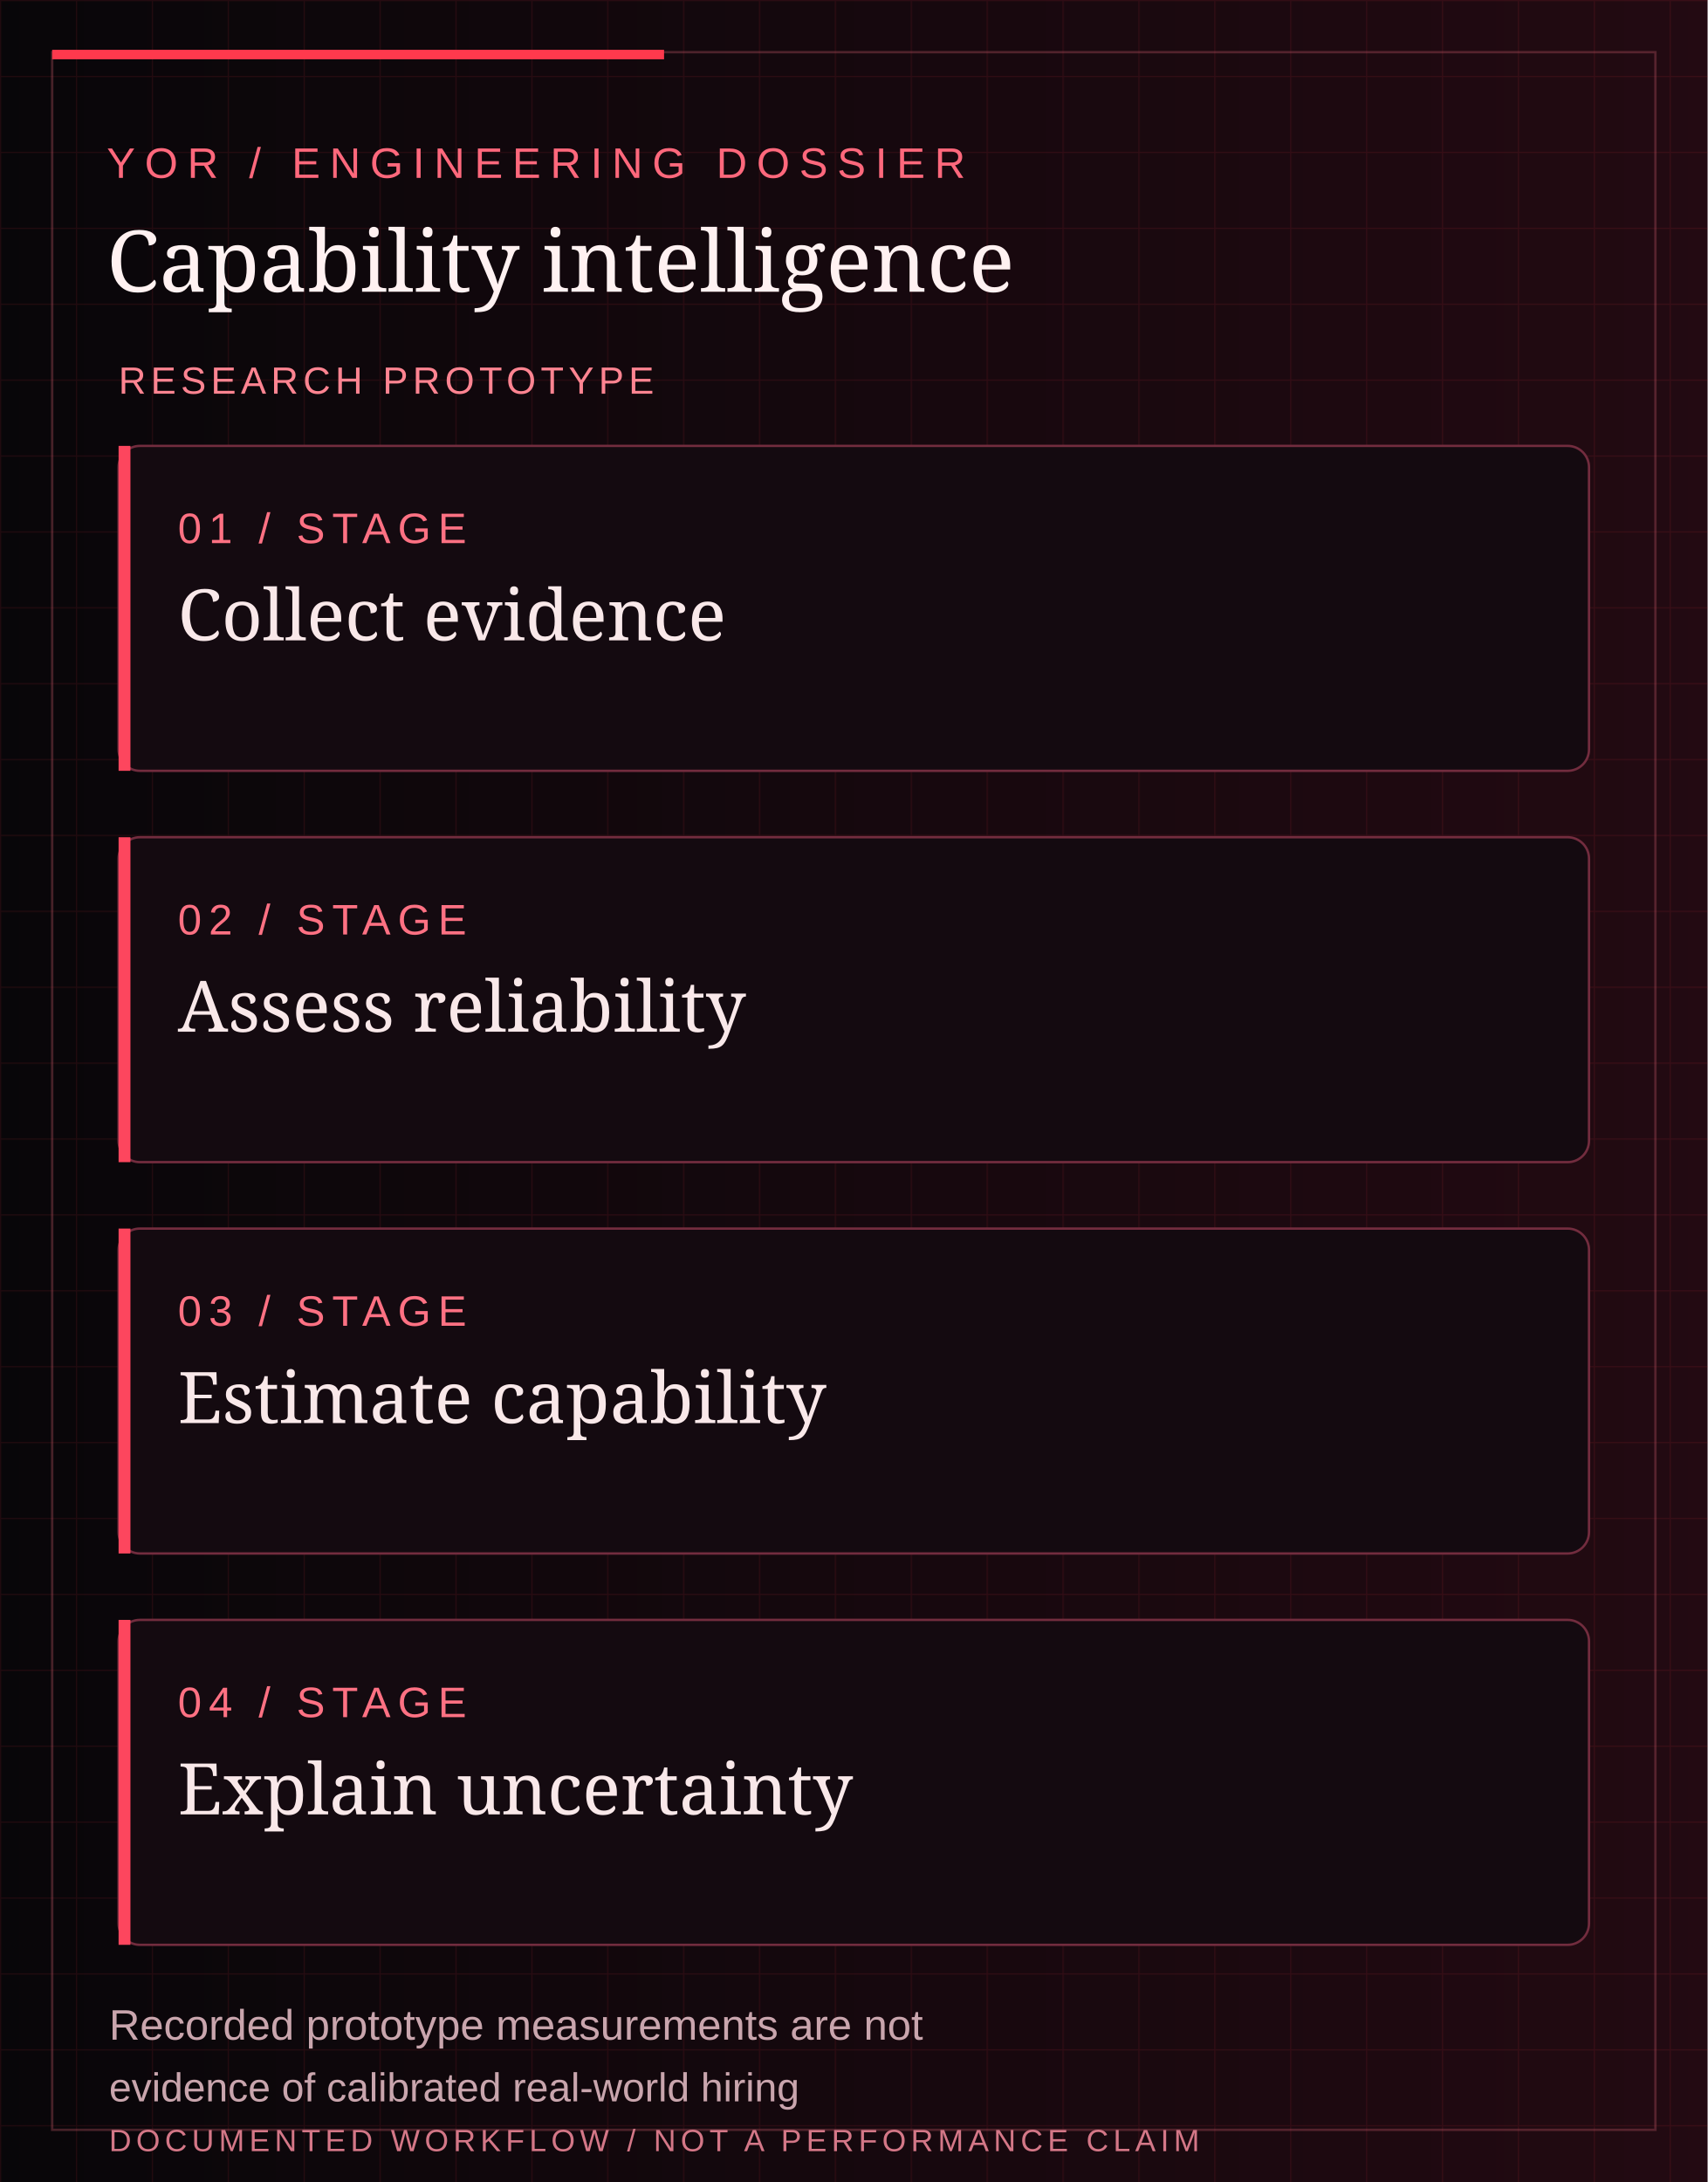
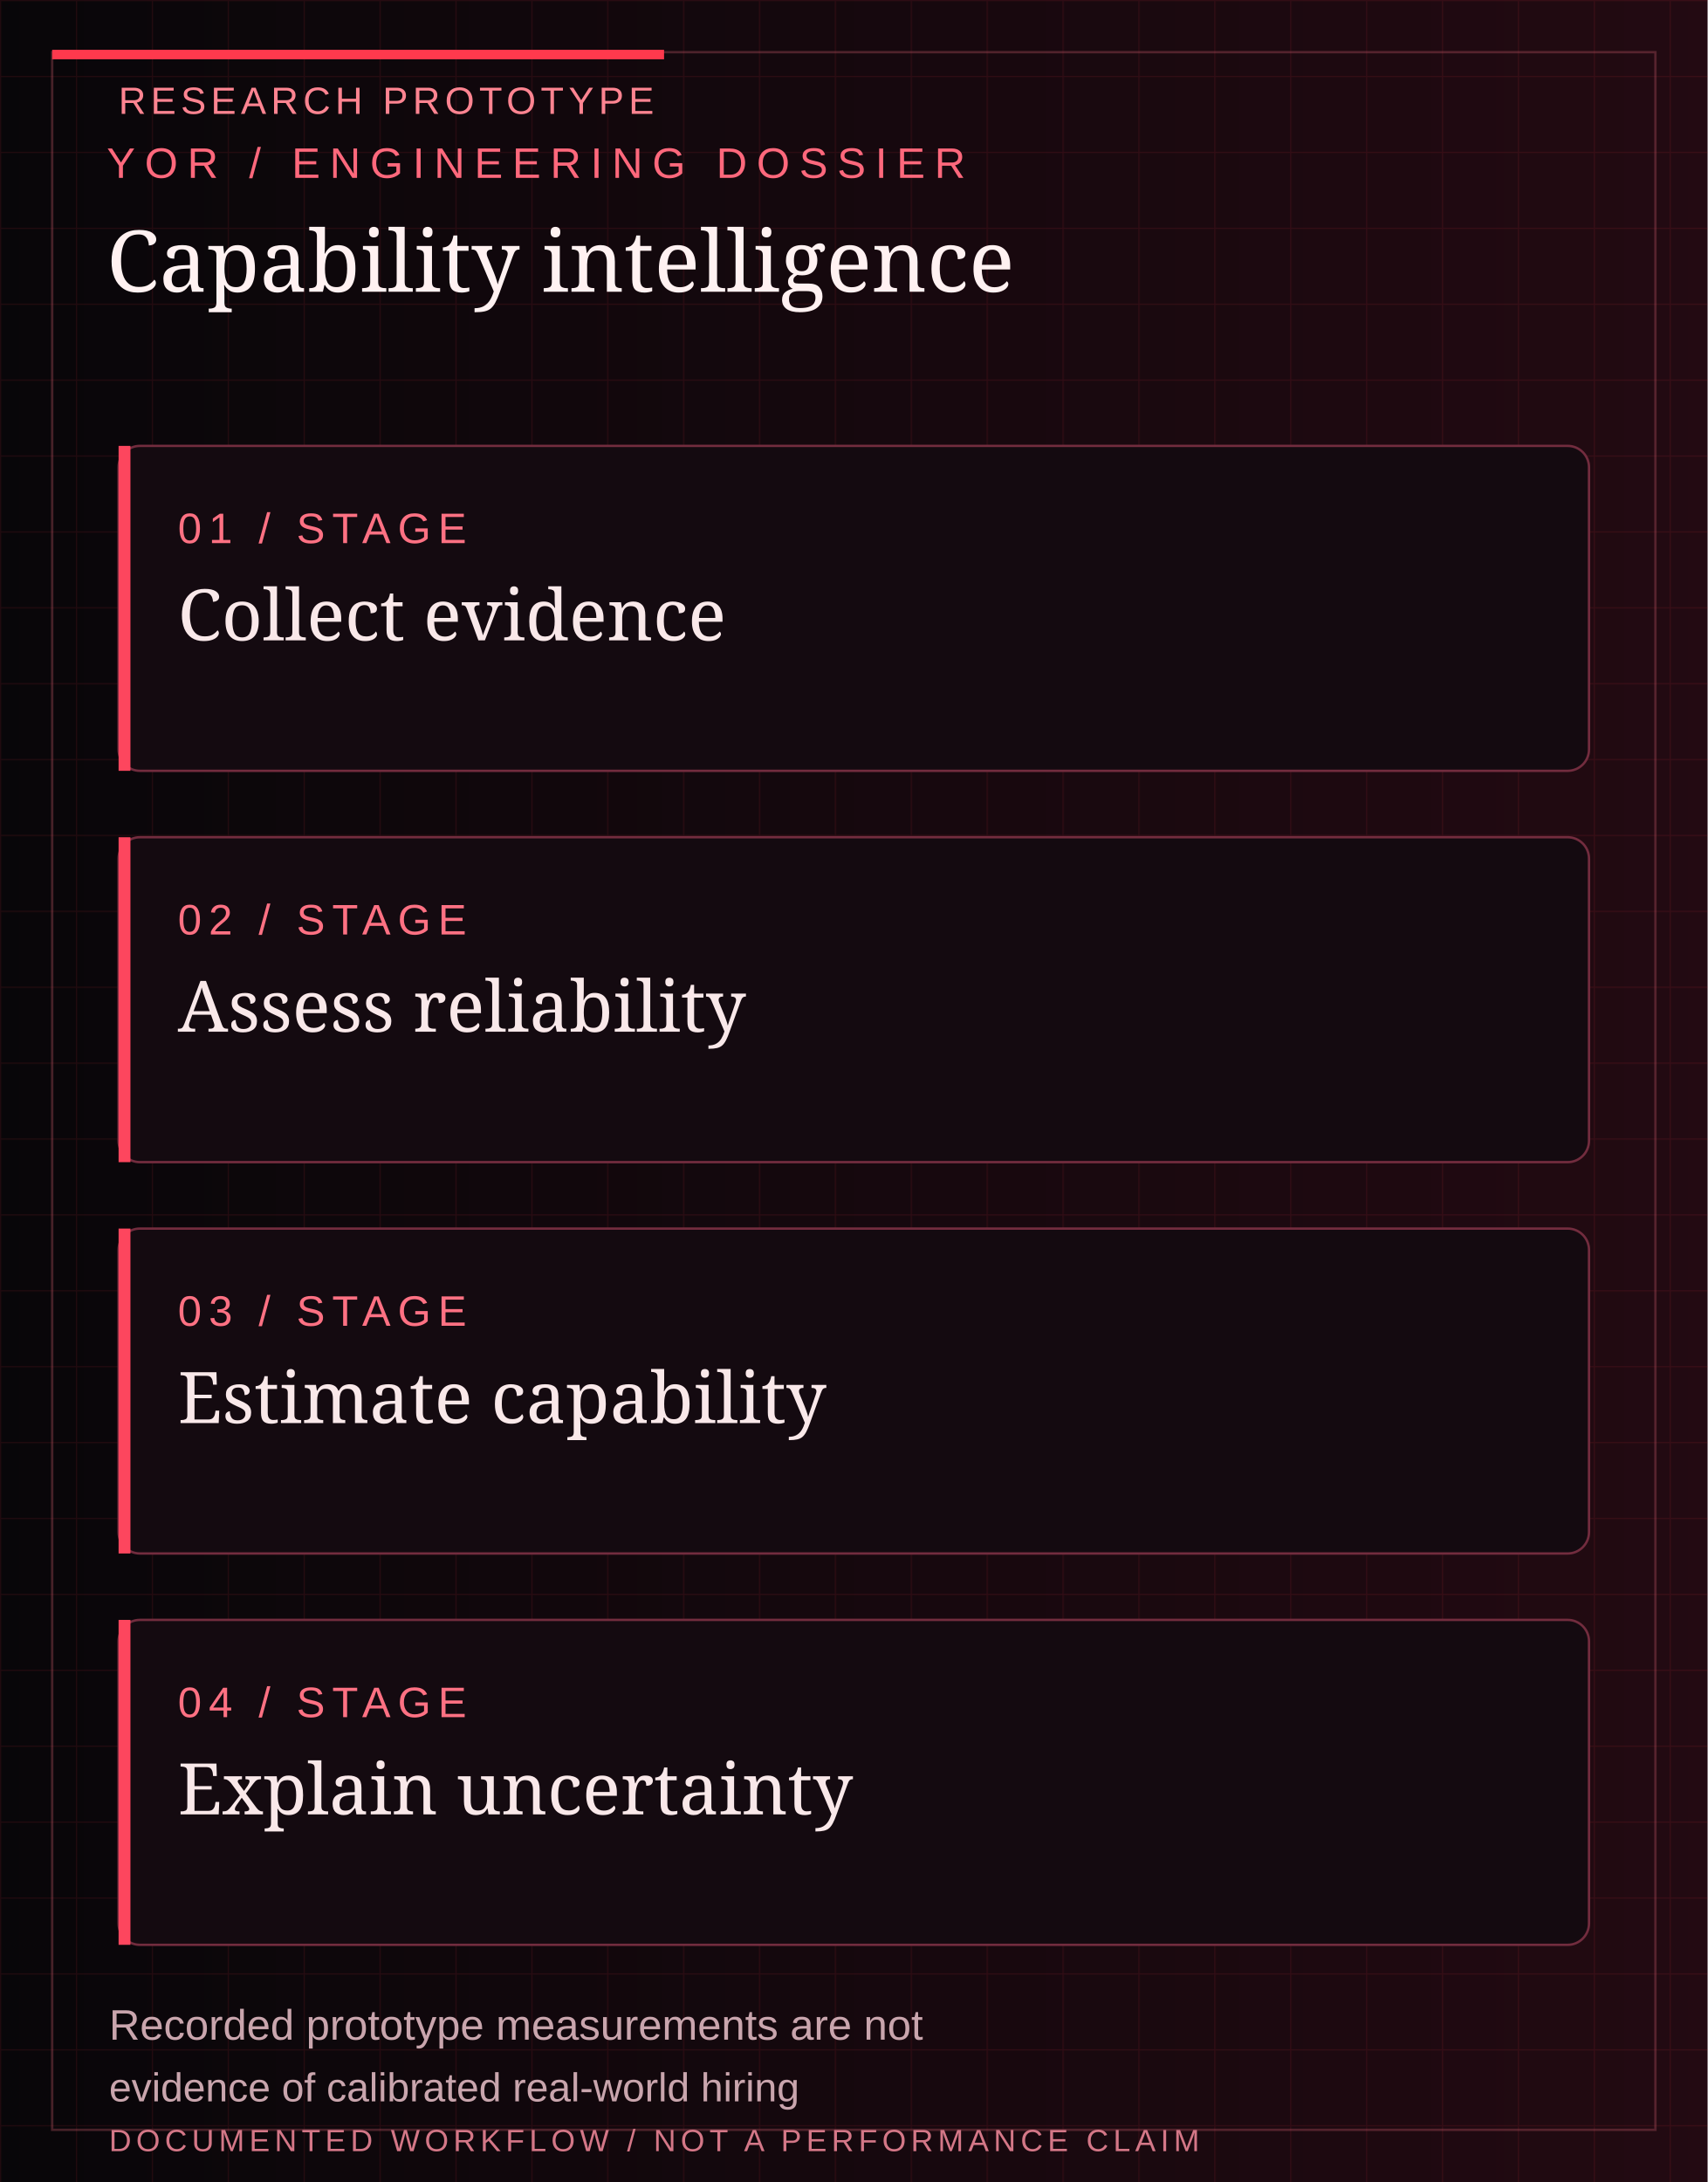
<svg xmlns="http://www.w3.org/2000/svg" width="720" height="920" viewBox="0 0 720 920" role="img">
  <defs>
    <linearGradient id="bg">
      <stop stop-color="#080609" />
      <stop offset="1" stop-color="#230a12" />
    </linearGradient>
    <pattern id="grid" width="32" height="32" patternUnits="userSpaceOnUse">
      <path d="M32 0H0V32" fill="none" stroke="#ff394d" stroke-opacity=".1" />
    </pattern>
  </defs>
  <rect width="720" height="920" fill="url(#bg)" />
  <rect width="720" height="920" fill="url(#grid)" />
  <rect x="22" y="22" width="676" height="876" fill="none" stroke="#a64a59" stroke-opacity=".4" />
  <path d="M22 23 H280" stroke="#ff394d" stroke-width="4" />
  <text x="45" y="75" fill="#ff687c" font-size="18" font-family="Arial" letter-spacing="4">YOR / ENGINEERING DOSSIER</text>
  <text x="45" y="123" font-size="36" fill="#fff1f1" font-family="Georgia">Capability intelligence</text>
-   <text x="50" y="166" font-size="16" fill="#ff8491" font-family="Arial" letter-spacing="2">RESEARCH PROTOTYPE</text>
+   <text x="50" y="48" font-size="16" fill="#ff8491" font-family="Arial" letter-spacing="2">RESEARCH PROTOTYPE</text>
  <rect x="50" y="188" width="620" height="137" rx="9" fill="#140a10" stroke="#722c3e" />
  <rect x="50" y="188" width="5" height="137" fill="#fd465e" />
  <text x="75" y="229" fill="#ff7183" font-family="Arial" font-size="18" letter-spacing="3">01 / STAGE</text>
  <text x="75" y="270" fill="#f9e8e9" font-family="Georgia" font-size="30">Collect evidence</text>
  <rect x="50" y="353" width="620" height="137" rx="9" fill="#140a10" stroke="#722c3e" />
  <rect x="50" y="353" width="5" height="137" fill="#fd465e" />
  <text x="75" y="394" fill="#ff7183" font-family="Arial" font-size="18" letter-spacing="3">02 / STAGE</text>
  <text x="75" y="435" fill="#f9e8e9" font-family="Georgia" font-size="30">Assess reliability</text>
  <rect x="50" y="518" width="620" height="137" rx="9" fill="#140a10" stroke="#722c3e" />
  <rect x="50" y="518" width="5" height="137" fill="#fd465e" />
  <text x="75" y="559" fill="#ff7183" font-family="Arial" font-size="18" letter-spacing="3">03 / STAGE</text>
  <text x="75" y="600" fill="#f9e8e9" font-family="Georgia" font-size="30">Estimate capability</text>
  <rect x="50" y="683" width="620" height="137" rx="9" fill="#140a10" stroke="#722c3e" />
  <rect x="50" y="683" width="5" height="137" fill="#fd465e" />
  <text x="75" y="724" fill="#ff7183" font-family="Arial" font-size="18" letter-spacing="3">04 / STAGE</text>
  <text x="75" y="765" fill="#f9e8e9" font-family="Georgia" font-size="30">Explain uncertainty</text>
  <text x="46" y="860" fill="#c9a5ad" font-size="18" font-family="Arial">Recorded prototype measurements are not</text>
  <text x="46" y="886" fill="#c9a5ad" font-size="17" font-family="Arial">evidence of calibrated real-world hiring</text>
  <text x="46" y="907" fill="#d47787" font-size="13" font-family="Arial" letter-spacing="2">DOCUMENTED WORKFLOW / NOT A PERFORMANCE CLAIM</text>
</svg>
